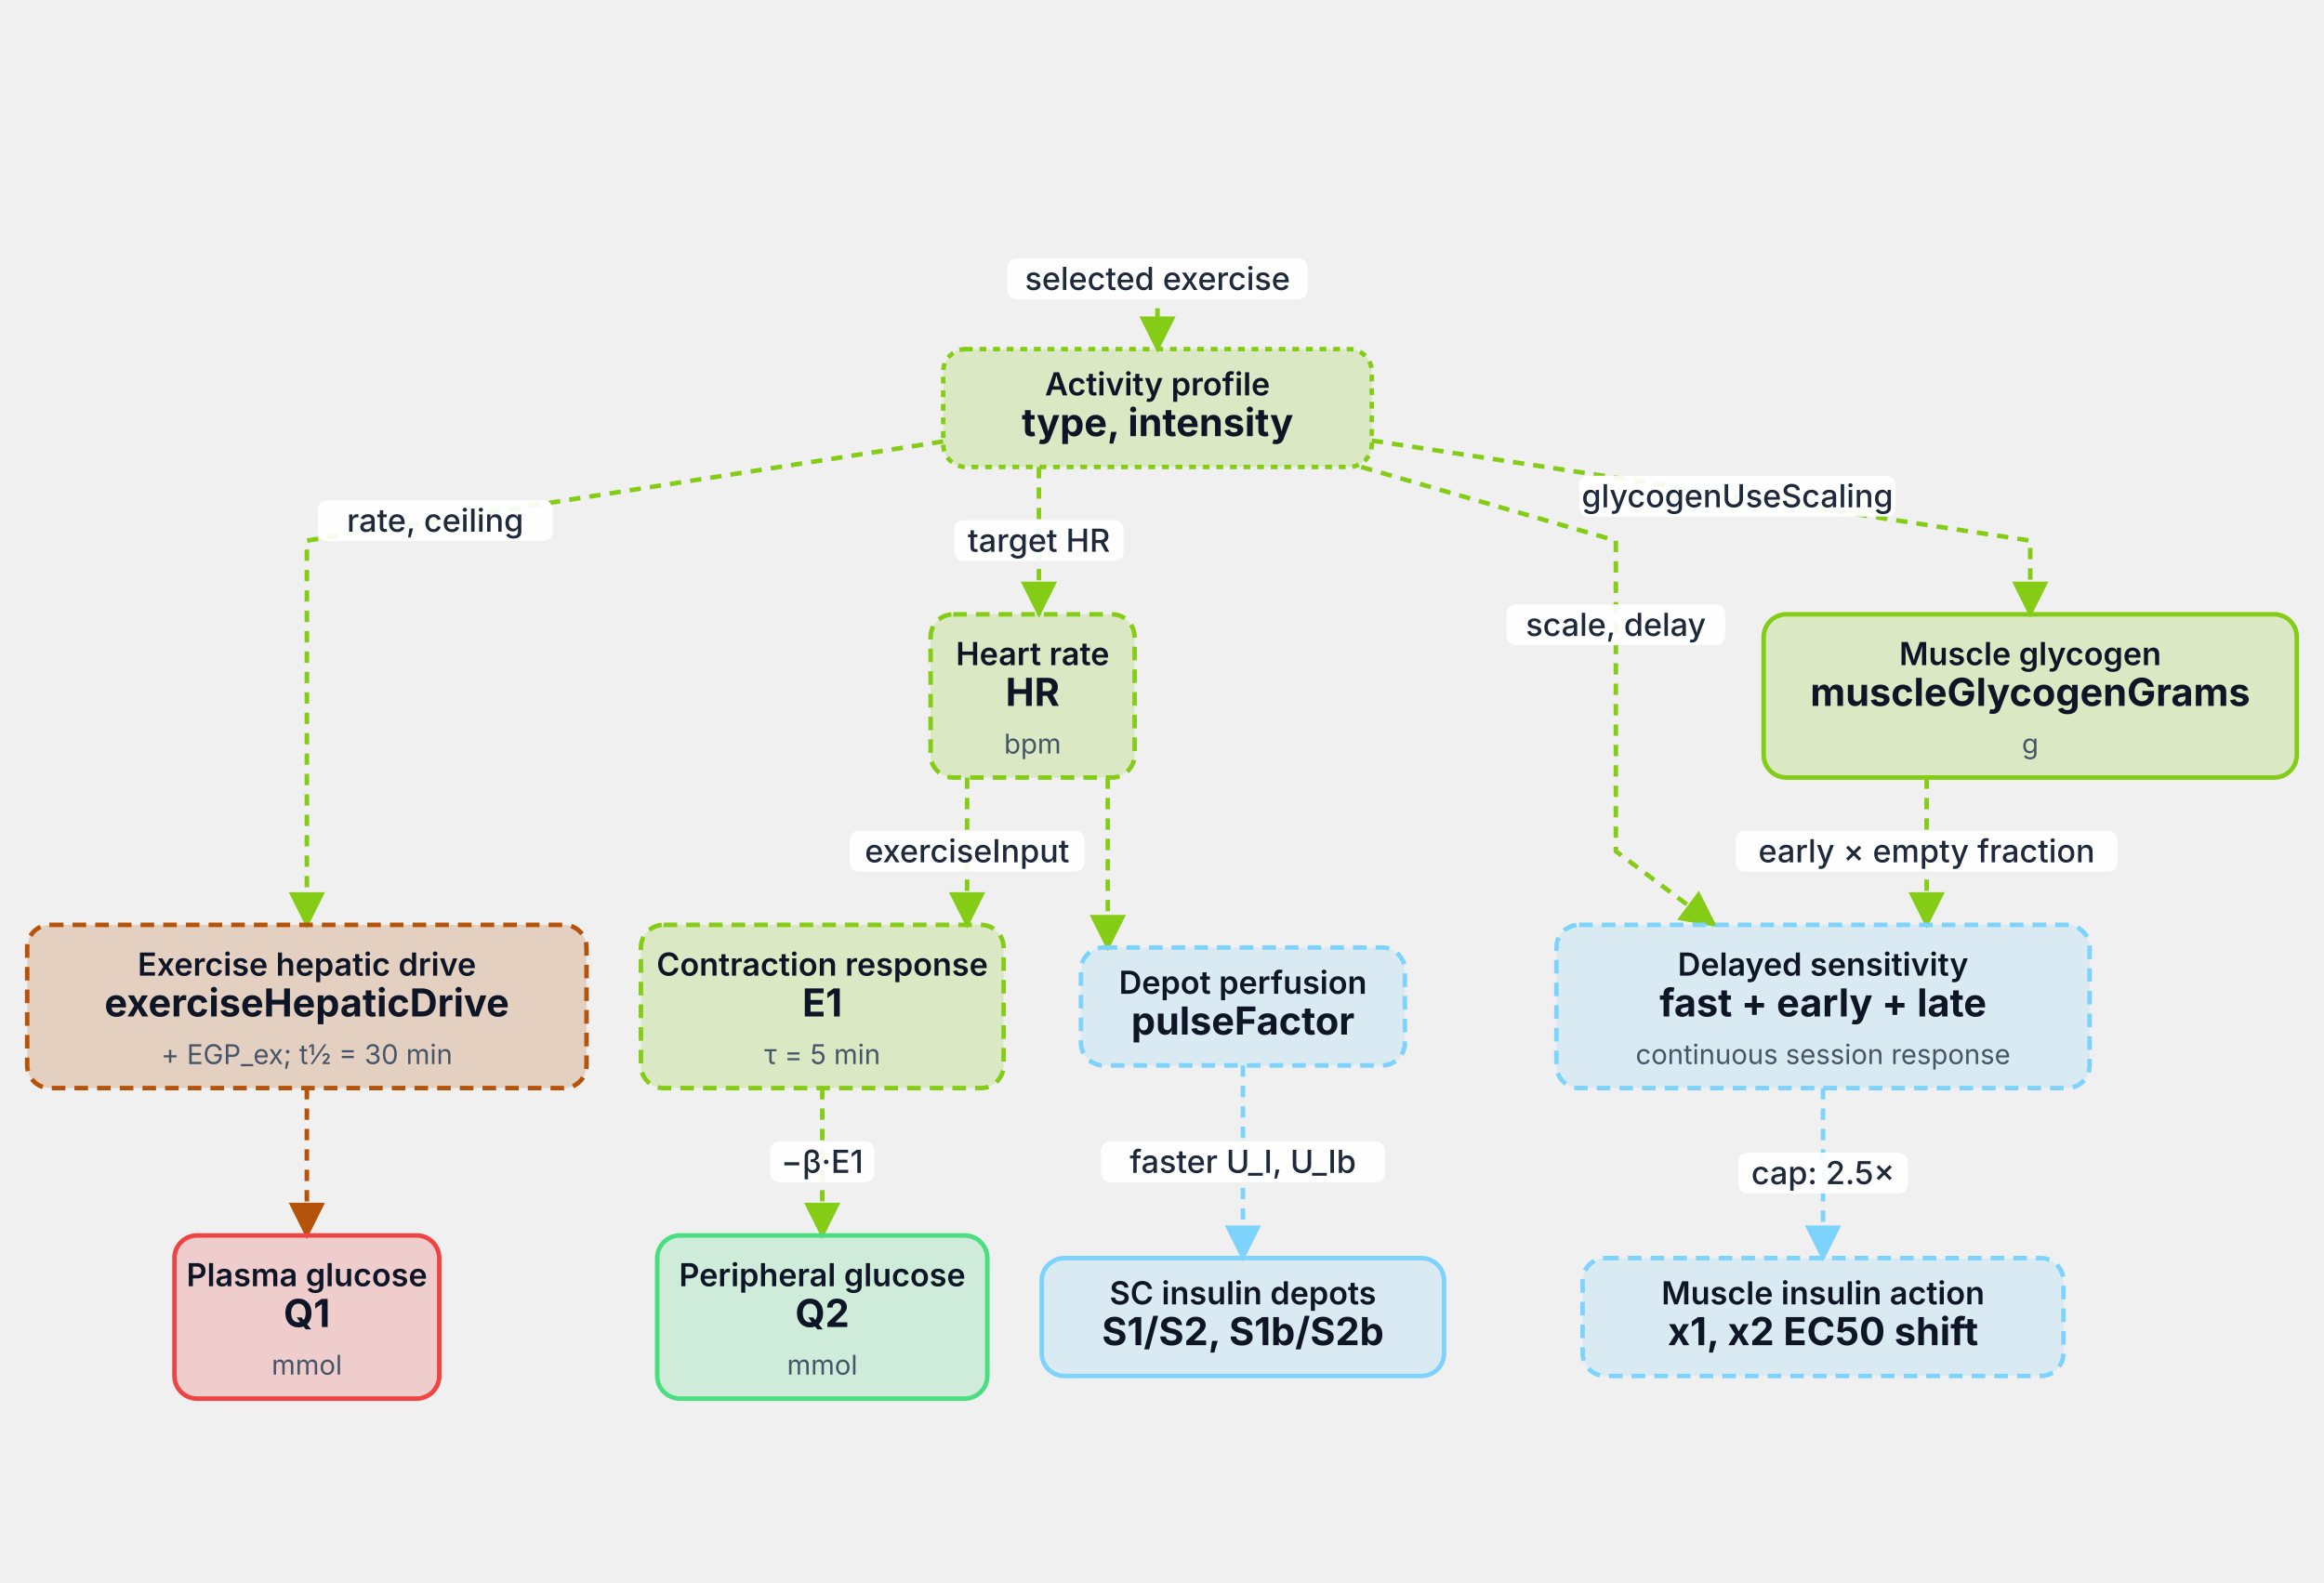
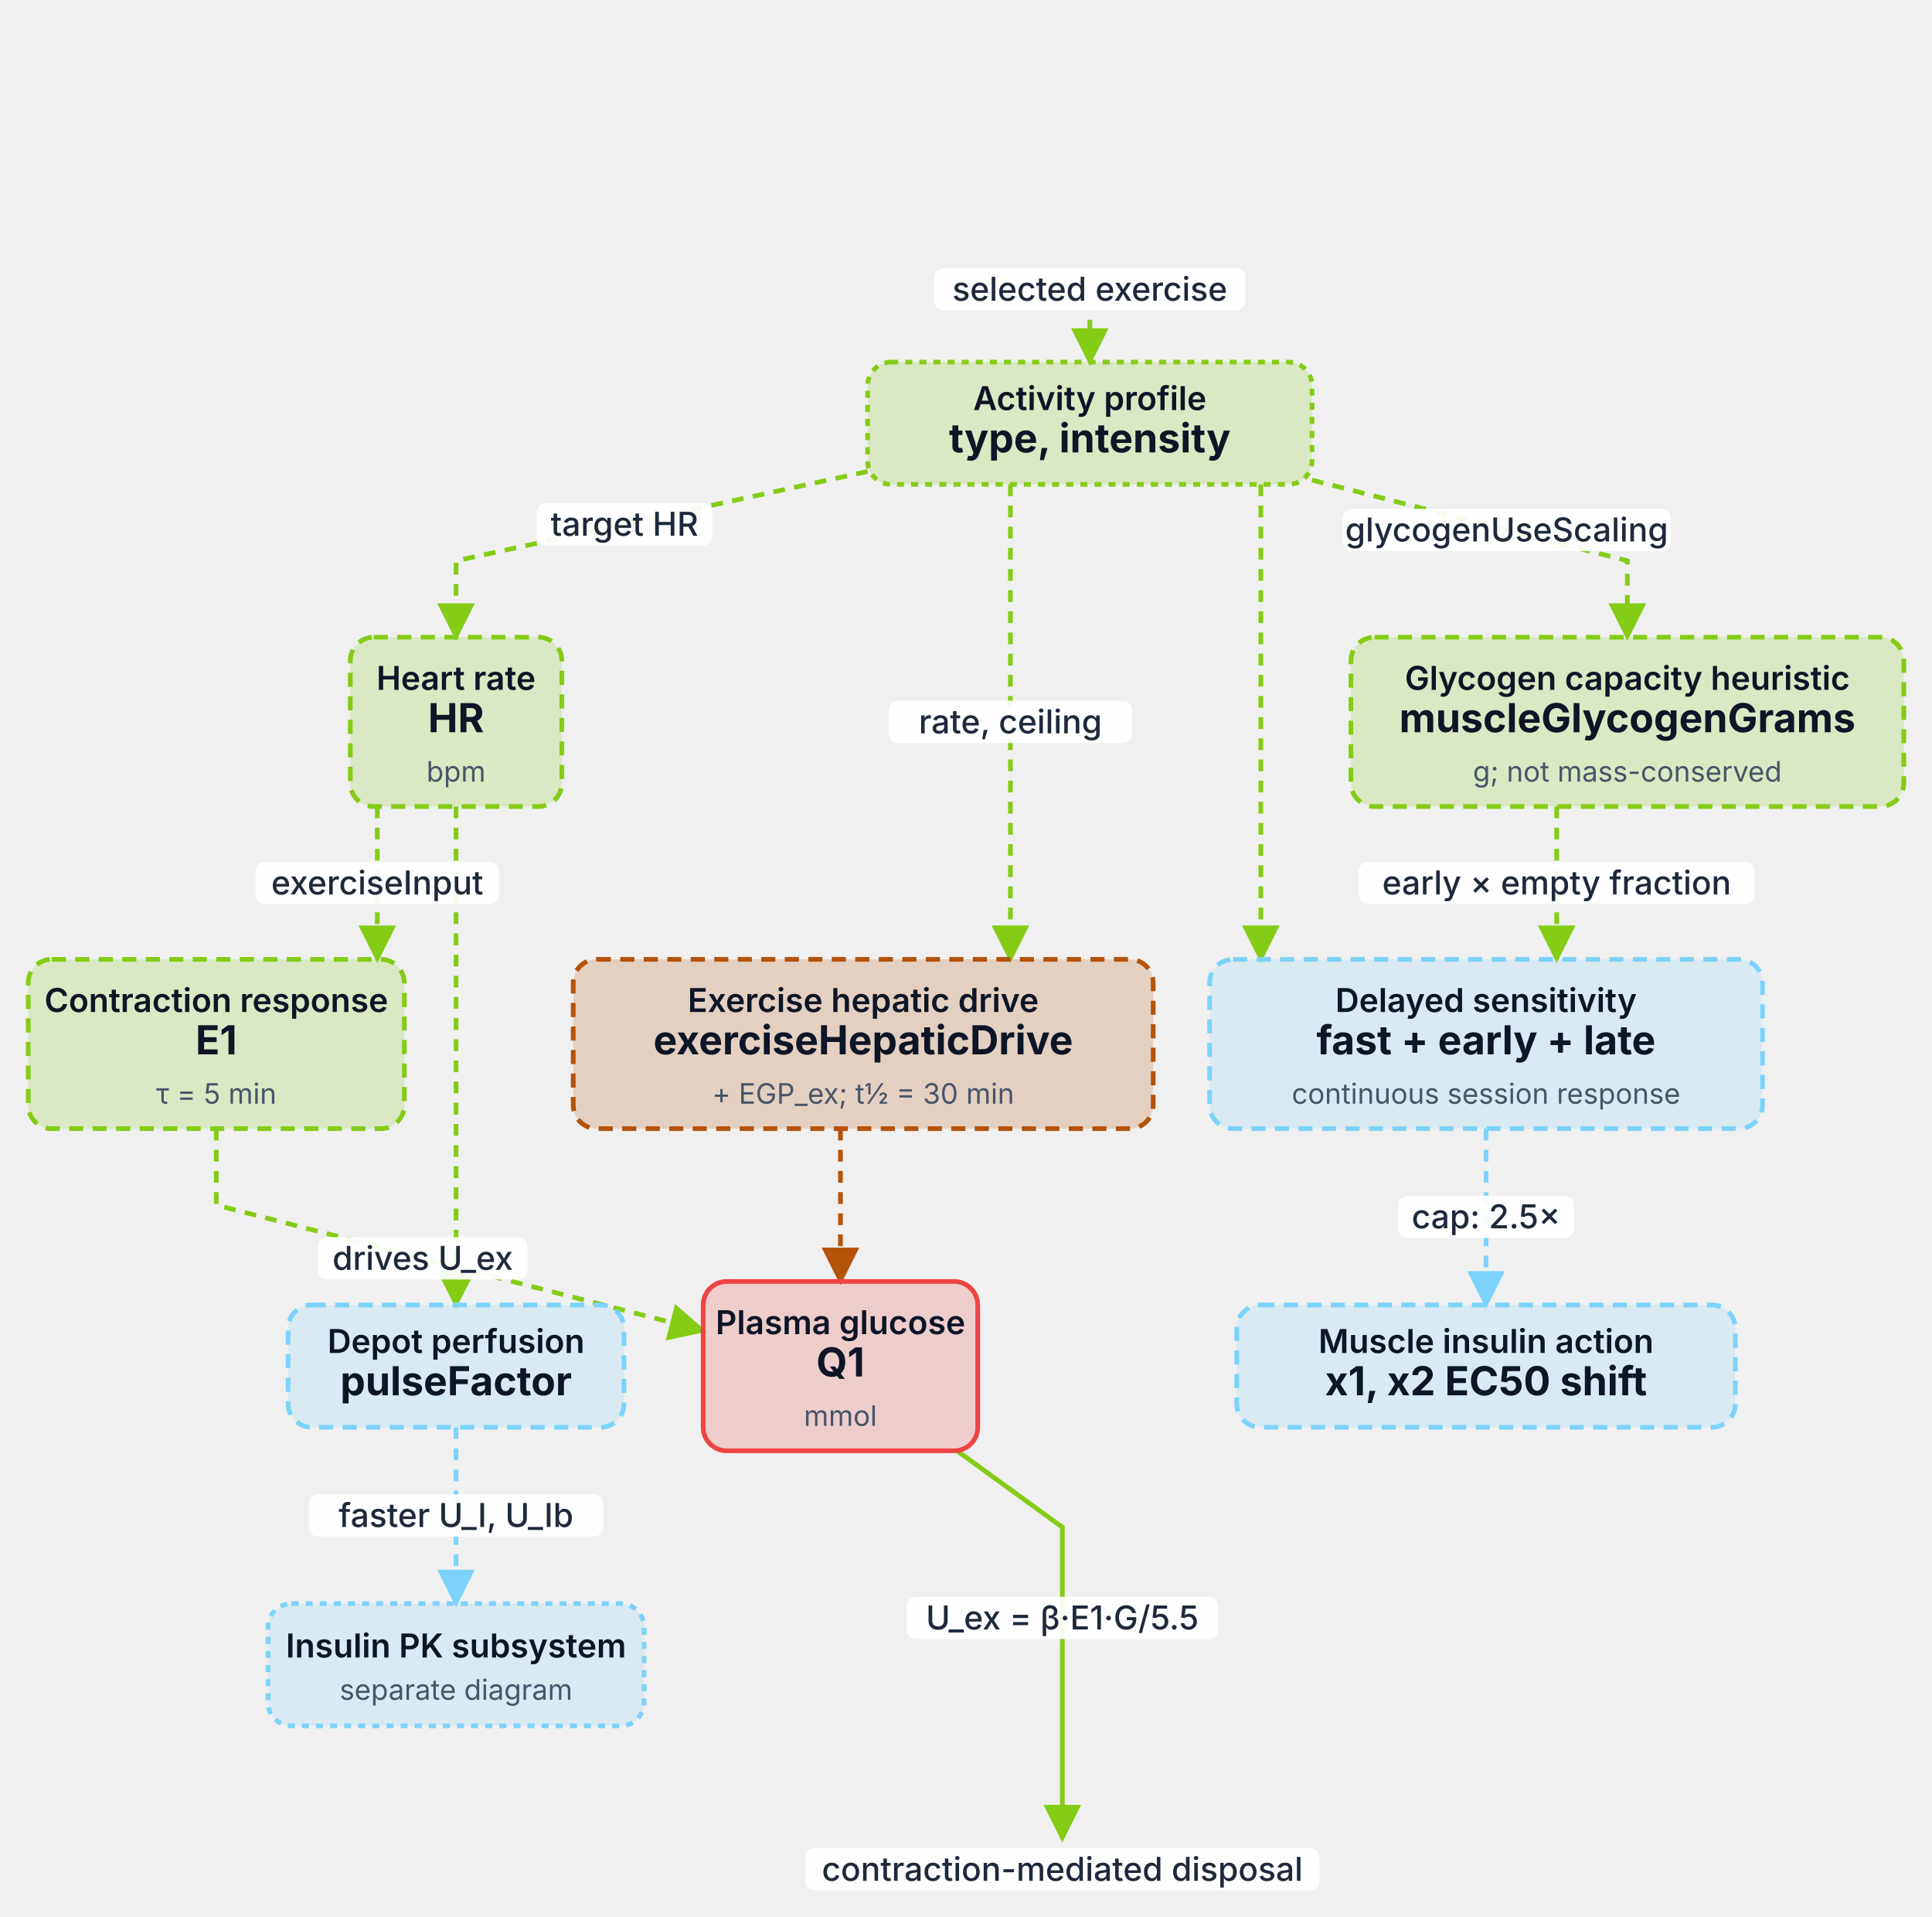
- <svg xmlns="http://www.w3.org/2000/svg" viewBox="0 0 1025.145 698.002" width="1025.145" height="698.002" font-family="Inter, 'Segoe UI', system-ui, sans-serif">
+ <svg xmlns="http://www.w3.org/2000/svg" viewBox="0 0 821.854 815.002" width="821.854" height="815.002" font-family="Inter, 'Segoe UI', system-ui, sans-serif">
  <defs>
    <marker id="arrow-84cc16" viewBox="0 0 10 10" refX="9" refY="5" markerWidth="8" markerHeight="8" orient="auto-start-reverse">
      <path d="M 0 0 L 10 5 L 0 10 z" fill="#84cc16" />
    </marker>
    <marker id="arrow-b45309" viewBox="0 0 10 10" refX="9" refY="5" markerWidth="8" markerHeight="8" orient="auto-start-reverse">
      <path d="M 0 0 L 10 5 L 0 10 z" fill="#b45309" />
    </marker>
    <marker id="arrow-7dd3fc" viewBox="0 0 10 10" refX="9" refY="5" markerWidth="8" markerHeight="8" orient="auto-start-reverse">
      <path d="M 0 0 L 10 5 L 0 10 z" fill="#7dd3fc" />
    </marker>
  </defs>
  <g class="edges">
-     <path d="M 510.589 136.001 L 510.589 154.001" fill="none" stroke="#84cc16" stroke-width="2" marker-end="url(#arrow-84cc16)" data-edge-id="e0" data-from="__ext_in_0" data-to="activity" />
-     <path d="M 458.28 206.001 L 458.28 271.001" fill="none" stroke="#84cc16" stroke-width="2" stroke-dasharray="5,4" marker-end="url(#arrow-84cc16)" data-edge-id="e1" data-from="activity" data-to="hr" />
-     <path d="M 416.07 194.74 L 135.36 238.50 L 135.36 307.00 L 135.36 375.50 L 135.36 408.00" fill="none" stroke="#84cc16" stroke-width="2" stroke-dasharray="5,4" marker-end="url(#arrow-84cc16)" data-edge-id="e2" data-from="activity" data-to="hepatic" />
-     <path d="M 600.45 206.00 L 712.77 238.50 L 712.77 307.00 L 712.77 375.50 L 756.13 408.00" fill="none" stroke="#84cc16" stroke-width="2" stroke-dasharray="5,4" marker-end="url(#arrow-84cc16)" data-edge-id="e3" data-from="activity" data-to="session" />
-     <path d="M 605.11 194.36 L 895.56 238.50 L 895.56 271.00" fill="none" stroke="#84cc16" stroke-width="2" stroke-dasharray="5,4" marker-end="url(#arrow-84cc16)" data-edge-id="e4" data-from="activity" data-to="glycogen" />
-     <path d="M 426.602 343.001 L 426.602 408.001" fill="none" stroke="#84cc16" stroke-width="2" stroke-dasharray="5,4" marker-end="url(#arrow-84cc16)" data-edge-id="e5" data-from="hr" data-to="E1" />
-     <path d="M 488.654 343.001 L 488.654 418.001" fill="none" stroke="#84cc16" stroke-width="2" stroke-dasharray="5,4" marker-end="url(#arrow-84cc16)" data-edge-id="e6" data-from="hr" data-to="pulse" />
-     <path d="M 362.714 480.001 L 362.714 545.001" fill="none" stroke="#84cc16" stroke-width="2" stroke-dasharray="5,4" marker-end="url(#arrow-84cc16)" data-edge-id="e7" data-from="E1" data-to="Q2" />
-     <path d="M 135.357 480.001 L 135.357 545.001" fill="none" stroke="#b45309" stroke-width="2" stroke-dasharray="5,4" marker-end="url(#arrow-b45309)" data-edge-id="e8" data-from="hepatic" data-to="Q1" />
-     <path d="M 804.161 480.001 L 804.161 555.001" fill="none" stroke="#7dd3fc" stroke-width="2" stroke-dasharray="5,4" marker-end="url(#arrow-7dd3fc)" data-edge-id="e9" data-from="session" data-to="insulinAction" />
-     <path d="M 849.858 343.001 L 849.858 408.001" fill="none" stroke="#84cc16" stroke-width="2" stroke-dasharray="5,4" marker-end="url(#arrow-84cc16)" data-edge-id="e10" data-from="glycogen" data-to="session" />
-     <path d="M 548.264 470.001 L 548.264 555.001" fill="none" stroke="#7dd3fc" stroke-width="2" stroke-dasharray="5,4" marker-end="url(#arrow-7dd3fc)" data-edge-id="e11" data-from="pulse" data-to="sc" />
+     <path d="M 463.602 136.001 L 463.602 154.001" fill="none" stroke="#84cc16" stroke-width="2" marker-end="url(#arrow-84cc16)" data-edge-id="e0" data-from="__ext_in_0" data-to="activity" />
+     <path d="M 369.08 200.51 L 194.00 238.50 L 194.00 271.00" fill="none" stroke="#84cc16" stroke-width="2" stroke-dasharray="5,4" marker-end="url(#arrow-84cc16)" data-edge-id="e1" data-from="activity" data-to="hr" />
+     <path d="M 429.821 206.001 L 429.821 408.001" fill="none" stroke="#84cc16" stroke-width="2" stroke-dasharray="5,4" marker-end="url(#arrow-84cc16)" data-edge-id="e2" data-from="activity" data-to="hepatic" />
+     <path d="M 536.338 206.001 L 536.338 408.001" fill="none" stroke="#84cc16" stroke-width="2" stroke-dasharray="5,4" marker-end="url(#arrow-84cc16)" data-edge-id="e3" data-from="activity" data-to="session" />
+     <path d="M 558.12 204.18 L 692.26 238.50 L 692.26 271.00" fill="none" stroke="#84cc16" stroke-width="2" stroke-dasharray="5,4" marker-end="url(#arrow-84cc16)" data-edge-id="e4" data-from="activity" data-to="glycogen" />
+     <path d="M 160.5 343.001 L 160.5 408.001" fill="none" stroke="#84cc16" stroke-width="2" stroke-dasharray="5,4" marker-end="url(#arrow-84cc16)" data-edge-id="e5" data-from="hr" data-to="E1" />
+     <path d="M 194 343.001 L 194 555.001" fill="none" stroke="#84cc16" stroke-width="2" stroke-dasharray="5,4" marker-end="url(#arrow-84cc16)" data-edge-id="e6" data-from="hr" data-to="pulse" />
+     <path d="M 92.00 480.00 L 92.00 512.50 L 299.12 565.93" fill="none" stroke="#84cc16" stroke-width="2" stroke-dasharray="5,4" marker-end="url(#arrow-84cc16)" data-edge-id="e7" data-from="E1" data-to="Q1" />
+     <path d="M 357.523 480.001 L 357.523 545.001" fill="none" stroke="#b45309" stroke-width="2" stroke-dasharray="5,4" marker-end="url(#arrow-b45309)" data-edge-id="e8" data-from="hepatic" data-to="Q1" />
+     <path d="M 407.12 617.00 L 451.90 649.50 L 451.90 782.00" fill="none" stroke="#84cc16" stroke-width="2" marker-end="url(#arrow-84cc16)" data-edge-id="e9" data-from="Q1" data-to="__ext_out_1" />
+     <path d="M 632.146 480.001 L 632.146 555.001" fill="none" stroke="#7dd3fc" stroke-width="2" stroke-dasharray="5,4" marker-end="url(#arrow-7dd3fc)" data-edge-id="e10" data-from="session" data-to="insulinAction" />
+     <path d="M 662.205 343.001 L 662.205 408.001" fill="none" stroke="#84cc16" stroke-width="2" stroke-dasharray="5,4" marker-end="url(#arrow-84cc16)" data-edge-id="e11" data-from="glycogen" data-to="session" />
+     <path d="M 194 607.001 L 194 682.001" fill="none" stroke="#7dd3fc" stroke-width="2" stroke-dasharray="5,4" marker-end="url(#arrow-7dd3fc)" data-edge-id="e12" data-from="pulse" data-to="sc" />
  </g>
  <g class="nodes">
    <g class="node" data-node-id="activity">
-       <rect x="416.07" y="154.00" width="189.036" height="52" rx="10" ry="10" fill="rgba(132, 204, 22, 0.2)" stroke="#84cc16" stroke-width="2" stroke-dasharray="3,3" />
-       <text x="510.59" y="174.40" text-anchor="middle" font-size="14" font-weight="600" fill="#0d1526">Activity profile</text>
-       <text x="510.59" y="192.40" text-anchor="middle" font-size="17" font-weight="700" fill="#0d1526">type, intensity</text>
+       <rect x="369.08" y="154.00" width="189.036" height="52" rx="10" ry="10" fill="rgba(132, 204, 22, 0.2)" stroke="#84cc16" stroke-width="2" stroke-dasharray="3,3" />
+       <text x="463.60" y="174.40" text-anchor="middle" font-size="14" font-weight="600" fill="#0d1526">Activity profile</text>
+       <text x="463.60" y="192.40" text-anchor="middle" font-size="17" font-weight="700" fill="#0d1526">type, intensity</text>
    </g>
    <g class="node" data-node-id="hr">
-       <rect x="410.49" y="271.00" width="90" height="72" rx="10" ry="10" fill="rgba(132, 204, 22, 0.2)" stroke="#84cc16" stroke-width="2" stroke-dasharray="6,4" />
-       <text x="455.49" y="293.40" text-anchor="middle" font-size="14" font-weight="600" fill="#0d1526">Heart rate</text>
-       <text x="455.49" y="311.40" text-anchor="middle" font-size="17" font-weight="700" fill="#0d1526">HR</text>
-       <text x="455.49" y="332.40" text-anchor="middle" font-size="12" font-weight="400" fill="#475569">bpm</text>
+       <rect x="149.00" y="271.00" width="90" height="72" rx="10" ry="10" fill="rgba(132, 204, 22, 0.2)" stroke="#84cc16" stroke-width="2" stroke-dasharray="6,4" />
+       <text x="194.00" y="293.40" text-anchor="middle" font-size="14" font-weight="600" fill="#0d1526">Heart rate</text>
+       <text x="194.00" y="311.40" text-anchor="middle" font-size="17" font-weight="700" fill="#0d1526">HR</text>
+       <text x="194.00" y="332.40" text-anchor="middle" font-size="12" font-weight="400" fill="#475569">bpm</text>
    </g>
    <g class="node" data-node-id="E1">
-       <rect x="282.71" y="408.00" width="160" height="72" rx="10" ry="10" fill="rgba(132, 204, 22, 0.2)" stroke="#84cc16" stroke-width="2" stroke-dasharray="6,4" />
-       <text x="362.71" y="430.40" text-anchor="middle" font-size="14" font-weight="600" fill="#0d1526">Contraction response</text>
-       <text x="362.71" y="448.40" text-anchor="middle" font-size="17" font-weight="700" fill="#0d1526">E1</text>
-       <text x="362.71" y="469.40" text-anchor="middle" font-size="12" font-weight="400" fill="#475569">τ = 5 min</text>
+       <rect x="12.00" y="408.00" width="160" height="72" rx="10" ry="10" fill="rgba(132, 204, 22, 0.2)" stroke="#84cc16" stroke-width="2" stroke-dasharray="6,4" />
+       <text x="92.00" y="430.40" text-anchor="middle" font-size="14" font-weight="600" fill="#0d1526">Contraction response</text>
+       <text x="92.00" y="448.40" text-anchor="middle" font-size="17" font-weight="700" fill="#0d1526">E1</text>
+       <text x="92.00" y="469.40" text-anchor="middle" font-size="12" font-weight="400" fill="#475569">τ = 5 min</text>
    </g>
    <g class="node" data-node-id="hepatic">
-       <rect x="12.00" y="408.00" width="246.714" height="72" rx="10" ry="10" fill="rgba(180, 83, 9, 0.2)" stroke="#b45309" stroke-width="2" stroke-dasharray="6,4" />
-       <text x="135.36" y="430.40" text-anchor="middle" font-size="14" font-weight="600" fill="#0d1526">Exercise hepatic drive</text>
-       <text x="135.36" y="448.40" text-anchor="middle" font-size="17" font-weight="700" fill="#0d1526">exerciseHepaticDrive</text>
-       <text x="135.36" y="469.40" text-anchor="middle" font-size="12" font-weight="400" fill="#475569">+ EGP_ex; t½ = 30 min</text>
+       <rect x="243.84" y="408.00" width="246.714" height="72" rx="10" ry="10" fill="rgba(180, 83, 9, 0.2)" stroke="#b45309" stroke-width="2" stroke-dasharray="6,4" />
+       <text x="367.20" y="430.40" text-anchor="middle" font-size="14" font-weight="600" fill="#0d1526">Exercise hepatic drive</text>
+       <text x="367.20" y="448.40" text-anchor="middle" font-size="17" font-weight="700" fill="#0d1526">exerciseHepaticDrive</text>
+       <text x="367.20" y="469.40" text-anchor="middle" font-size="12" font-weight="400" fill="#475569">+ EGP_ex; t½ = 30 min</text>
    </g>
    <g class="node" data-node-id="session">
-       <rect x="686.57" y="408.00" width="235.179" height="72" rx="10" ry="10" fill="rgba(125, 211, 252, 0.2)" stroke="#7dd3fc" stroke-width="2" stroke-dasharray="6,4" />
-       <text x="804.16" y="430.40" text-anchor="middle" font-size="14" font-weight="600" fill="#0d1526">Delayed sensitivity</text>
-       <text x="804.16" y="448.40" text-anchor="middle" font-size="17" font-weight="700" fill="#0d1526">fast + early + late</text>
-       <text x="804.16" y="469.40" text-anchor="middle" font-size="12" font-weight="400" fill="#475569">continuous session response</text>
+       <rect x="514.56" y="408.00" width="235.179" height="72" rx="10" ry="10" fill="rgba(125, 211, 252, 0.2)" stroke="#7dd3fc" stroke-width="2" stroke-dasharray="6,4" />
+       <text x="632.15" y="430.40" text-anchor="middle" font-size="14" font-weight="600" fill="#0d1526">Delayed sensitivity</text>
+       <text x="632.15" y="448.40" text-anchor="middle" font-size="17" font-weight="700" fill="#0d1526">fast + early + late</text>
+       <text x="632.15" y="469.40" text-anchor="middle" font-size="12" font-weight="400" fill="#475569">continuous session response</text>
    </g>
    <g class="node" data-node-id="glycogen">
-       <rect x="777.97" y="271.00" width="235.179" height="72" rx="10" ry="10" fill="rgba(132, 204, 22, 0.2)" stroke="#84cc16" stroke-width="2" />
-       <text x="895.56" y="293.40" text-anchor="middle" font-size="14" font-weight="600" fill="#0d1526">Muscle glycogen</text>
-       <text x="895.56" y="311.40" text-anchor="middle" font-size="17" font-weight="700" fill="#0d1526">muscleGlycogenGrams</text>
-       <text x="895.56" y="332.40" text-anchor="middle" font-size="12" font-weight="400" fill="#475569">g</text>
+       <rect x="574.68" y="271.00" width="235.179" height="72" rx="10" ry="10" fill="rgba(132, 204, 22, 0.2)" stroke="#84cc16" stroke-width="2" stroke-dasharray="6,4" />
+       <text x="692.26" y="293.40" text-anchor="middle" font-size="14" font-weight="600" fill="#0d1526">Glycogen capacity heuristic</text>
+       <text x="692.26" y="311.40" text-anchor="middle" font-size="17" font-weight="700" fill="#0d1526">muscleGlycogenGrams</text>
+       <text x="692.26" y="332.40" text-anchor="middle" font-size="12" font-weight="400" fill="#475569">g; not mass-conserved</text>
    </g>
    <g class="node" data-node-id="pulse">
-       <rect x="476.82" y="418.00" width="142.893" height="52" rx="10" ry="10" fill="rgba(125, 211, 252, 0.2)" stroke="#7dd3fc" stroke-width="2" stroke-dasharray="6,4" />
-       <text x="548.26" y="438.40" text-anchor="middle" font-size="14" font-weight="600" fill="#0d1526">Depot perfusion</text>
-       <text x="548.26" y="456.40" text-anchor="middle" font-size="17" font-weight="700" fill="#0d1526">pulseFactor</text>
+       <rect x="122.55" y="555.00" width="142.893" height="52" rx="10" ry="10" fill="rgba(125, 211, 252, 0.2)" stroke="#7dd3fc" stroke-width="2" stroke-dasharray="6,4" />
+       <text x="194.00" y="575.40" text-anchor="middle" font-size="14" font-weight="600" fill="#0d1526">Depot perfusion</text>
+       <text x="194.00" y="593.40" text-anchor="middle" font-size="17" font-weight="700" fill="#0d1526">pulseFactor</text>
    </g>
    <g class="node" data-node-id="Q1">
-       <rect x="76.96" y="545.00" width="116.8" height="72" rx="10" ry="10" fill="rgba(239, 68, 68, 0.2)" stroke="#ef4444" stroke-width="2" />
-       <text x="135.36" y="567.40" text-anchor="middle" font-size="14" font-weight="600" fill="#0d1526">Plasma glucose</text>
-       <text x="135.36" y="585.40" text-anchor="middle" font-size="17" font-weight="700" fill="#0d1526">Q1</text>
-       <text x="135.36" y="606.40" text-anchor="middle" font-size="12" font-weight="400" fill="#475569">mmol</text>
-     </g>
-     <g class="node" data-node-id="Q2">
-       <rect x="289.91" y="545.00" width="145.6" height="72" rx="10" ry="10" fill="rgba(74, 222, 128, 0.2)" stroke="#4ade80" stroke-width="2" />
-       <text x="362.71" y="567.40" text-anchor="middle" font-size="14" font-weight="600" fill="#0d1526">Peripheral glucose</text>
-       <text x="362.71" y="585.40" text-anchor="middle" font-size="17" font-weight="700" fill="#0d1526">Q2</text>
-       <text x="362.71" y="606.40" text-anchor="middle" font-size="12" font-weight="400" fill="#475569">mmol</text>
+       <rect x="299.12" y="545.00" width="116.8" height="72" rx="10" ry="10" fill="rgba(239, 68, 68, 0.2)" stroke="#ef4444" stroke-width="2" />
+       <text x="357.52" y="567.40" text-anchor="middle" font-size="14" font-weight="600" fill="#0d1526">Plasma glucose</text>
+       <text x="357.52" y="585.40" text-anchor="middle" font-size="17" font-weight="700" fill="#0d1526">Q1</text>
+       <text x="357.52" y="606.40" text-anchor="middle" font-size="12" font-weight="400" fill="#475569">mmol</text>
    </g>
    <g class="node" data-node-id="sc">
-       <rect x="459.51" y="555.00" width="177.5" height="52" rx="10" ry="10" fill="rgba(125, 211, 252, 0.2)" stroke="#7dd3fc" stroke-width="2" />
-       <text x="548.26" y="575.40" text-anchor="middle" font-size="14" font-weight="600" fill="#0d1526">SC insulin depots</text>
-       <text x="548.26" y="593.40" text-anchor="middle" font-size="17" font-weight="700" fill="#0d1526">S1/S2, S1b/S2b</text>
+       <rect x="114.00" y="682.00" width="160" height="52" rx="10" ry="10" fill="rgba(125, 211, 252, 0.2)" stroke="#7dd3fc" stroke-width="2" stroke-dasharray="3,3" />
+       <text x="194.00" y="704.90" text-anchor="middle" font-size="14" font-weight="600" fill="#0d1526">Insulin PK subsystem</text>
+       <text x="194.00" y="722.90" text-anchor="middle" font-size="12" font-weight="400" fill="#475569">separate diagram</text>
    </g>
    <g class="node" data-node-id="insulinAction">
-       <rect x="698.11" y="555.00" width="212.107" height="52" rx="10" ry="10" fill="rgba(125, 211, 252, 0.2)" stroke="#7dd3fc" stroke-width="2" stroke-dasharray="6,4" />
-       <text x="804.16" y="575.40" text-anchor="middle" font-size="14" font-weight="600" fill="#0d1526">Muscle insulin action</text>
-       <text x="804.16" y="593.40" text-anchor="middle" font-size="17" font-weight="700" fill="#0d1526">x1, x2 EC50 shift</text>
+       <rect x="526.09" y="555.00" width="212.107" height="52" rx="10" ry="10" fill="rgba(125, 211, 252, 0.2)" stroke="#7dd3fc" stroke-width="2" stroke-dasharray="6,4" />
+       <text x="632.15" y="575.40" text-anchor="middle" font-size="14" font-weight="600" fill="#0d1526">Muscle insulin action</text>
+       <text x="632.15" y="593.40" text-anchor="middle" font-size="17" font-weight="700" fill="#0d1526">x1, x2 EC50 shift</text>
    </g>
  </g>
  <g class="edge-labels">
    <g class="edge-label" data-edge-id="e0-ext">
-       <rect x="444.39" y="114.00" width="132.40" height="18.00" rx="4" ry="4" fill="#ffffff" fill-opacity="0.92" />
-       <text x="510.59" y="127.90" text-anchor="middle" font-size="14" font-weight="500" fill="#1e293b">selected exercise</text>
+       <rect x="397.40" y="114.00" width="132.40" height="18.00" rx="4" ry="4" fill="#ffffff" fill-opacity="0.92" />
+       <text x="463.60" y="127.90" text-anchor="middle" font-size="14" font-weight="500" fill="#1e293b">selected exercise</text>
    </g>
    <g class="edge-label" data-edge-id="e1">
-       <rect x="420.88" y="229.50" width="74.80" height="18.00" rx="4" ry="4" fill="#ffffff" fill-opacity="0.92" />
-       <text x="458.28" y="243.40" text-anchor="middle" font-size="14" font-weight="500" fill="#1e293b">target HR</text>
+       <rect x="228.26" y="213.95" width="74.80" height="18.00" rx="4" ry="4" fill="#ffffff" fill-opacity="0.92" />
+       <text x="265.66" y="227.85" text-anchor="middle" font-size="14" font-weight="500" fill="#1e293b">target HR</text>
    </g>
    <g class="edge-label" data-edge-id="e2">
-       <rect x="140.18" y="220.67" width="103.60" height="18.00" rx="4" ry="4" fill="#ffffff" fill-opacity="0.92" />
-       <text x="191.98" y="234.57" text-anchor="middle" font-size="14" font-weight="500" fill="#1e293b">rate, ceiling</text>
-     </g>
-     <g class="edge-label" data-edge-id="e3">
-       <rect x="664.57" y="266.63" width="96.40" height="18.00" rx="4" ry="4" fill="#ffffff" fill-opacity="0.92" />
-       <text x="712.77" y="280.53" text-anchor="middle" font-size="14" font-weight="500" fill="#1e293b">scale, delay</text>
+       <rect x="378.02" y="298.00" width="103.60" height="18.00" rx="4" ry="4" fill="#ffffff" fill-opacity="0.92" />
+       <text x="429.82" y="311.90" text-anchor="middle" font-size="14" font-weight="500" fill="#1e293b">rate, ceiling</text>
    </g>
    <g class="edge-label" data-edge-id="e4">
-       <rect x="696.60" y="209.87" width="139.60" height="18.00" rx="4" ry="4" fill="#ffffff" fill-opacity="0.92" />
-       <text x="766.40" y="223.77" text-anchor="middle" font-size="14" font-weight="500" fill="#1e293b">glycogenUseScaling</text>
+       <rect x="571.13" y="216.37" width="139.60" height="18.00" rx="4" ry="4" fill="#ffffff" fill-opacity="0.92" />
+       <text x="640.93" y="230.27" text-anchor="middle" font-size="14" font-weight="500" fill="#1e293b">glycogenUseScaling</text>
    </g>
    <g class="edge-label" data-edge-id="e5">
-       <rect x="374.80" y="366.50" width="103.60" height="18.00" rx="4" ry="4" fill="#ffffff" fill-opacity="0.92" />
-       <text x="426.60" y="380.40" text-anchor="middle" font-size="14" font-weight="500" fill="#1e293b">exerciseInput</text>
+       <rect x="108.70" y="366.50" width="103.60" height="18.00" rx="4" ry="4" fill="#ffffff" fill-opacity="0.92" />
+       <text x="160.50" y="380.40" text-anchor="middle" font-size="14" font-weight="500" fill="#1e293b">exerciseInput</text>
    </g>
    <g class="edge-label" data-edge-id="e7">
-       <rect x="339.71" y="503.50" width="46.00" height="18.00" rx="4" ry="4" fill="#ffffff" fill-opacity="0.92" />
-       <text x="362.71" y="517.40" text-anchor="middle" font-size="14" font-weight="500" fill="#1e293b">−β·E1</text>
+       <rect x="135.23" y="526.16" width="89.20" height="18.00" rx="4" ry="4" fill="#ffffff" fill-opacity="0.92" />
+       <text x="179.83" y="540.06" text-anchor="middle" font-size="14" font-weight="500" fill="#1e293b">drives U_ex</text>
    </g>
    <g class="edge-label" data-edge-id="e9">
-       <rect x="766.76" y="508.50" width="74.80" height="18.00" rx="4" ry="4" fill="#ffffff" fill-opacity="0.92" />
-       <text x="804.16" y="522.40" text-anchor="middle" font-size="14" font-weight="500" fill="#1e293b">cap: 2.5×</text>
+       <rect x="385.70" y="679.09" width="132.40" height="18.00" rx="4" ry="4" fill="#ffffff" fill-opacity="0.92" />
+       <text x="451.90" y="692.99" text-anchor="middle" font-size="14" font-weight="500" fill="#1e293b">U_ex = β·E1·G/5.5</text>
+     </g>
+     <g class="edge-label" data-edge-id="e9-ext">
+       <rect x="342.50" y="786.00" width="218.80" height="18.00" rx="4" ry="4" fill="#ffffff" fill-opacity="0.92" />
+       <text x="451.90" y="799.90" text-anchor="middle" font-size="14" font-weight="500" fill="#1e293b">contraction-mediated disposal</text>
    </g>
    <g class="edge-label" data-edge-id="e10">
-       <rect x="765.66" y="366.50" width="168.40" height="18.00" rx="4" ry="4" fill="#ffffff" fill-opacity="0.92" />
-       <text x="849.86" y="380.40" text-anchor="middle" font-size="14" font-weight="500" fill="#1e293b">early × empty fraction</text>
+       <rect x="594.75" y="508.50" width="74.80" height="18.00" rx="4" ry="4" fill="#ffffff" fill-opacity="0.92" />
+       <text x="632.15" y="522.40" text-anchor="middle" font-size="14" font-weight="500" fill="#1e293b">cap: 2.5×</text>
    </g>
    <g class="edge-label" data-edge-id="e11">
-       <rect x="485.66" y="503.50" width="125.20" height="18.00" rx="4" ry="4" fill="#ffffff" fill-opacity="0.92" />
-       <text x="548.26" y="517.40" text-anchor="middle" font-size="14" font-weight="500" fill="#1e293b">faster U_I, U_Ib</text>
+       <rect x="578.01" y="366.50" width="168.40" height="18.00" rx="4" ry="4" fill="#ffffff" fill-opacity="0.92" />
+       <text x="662.21" y="380.40" text-anchor="middle" font-size="14" font-weight="500" fill="#1e293b">early × empty fraction</text>
+     </g>
+     <g class="edge-label" data-edge-id="e12">
+       <rect x="131.40" y="635.50" width="125.20" height="18.00" rx="4" ry="4" fill="#ffffff" fill-opacity="0.92" />
+       <text x="194.00" y="649.40" text-anchor="middle" font-size="14" font-weight="500" fill="#1e293b">faster U_I, U_Ib</text>
    </g>
  </g>
</svg>
